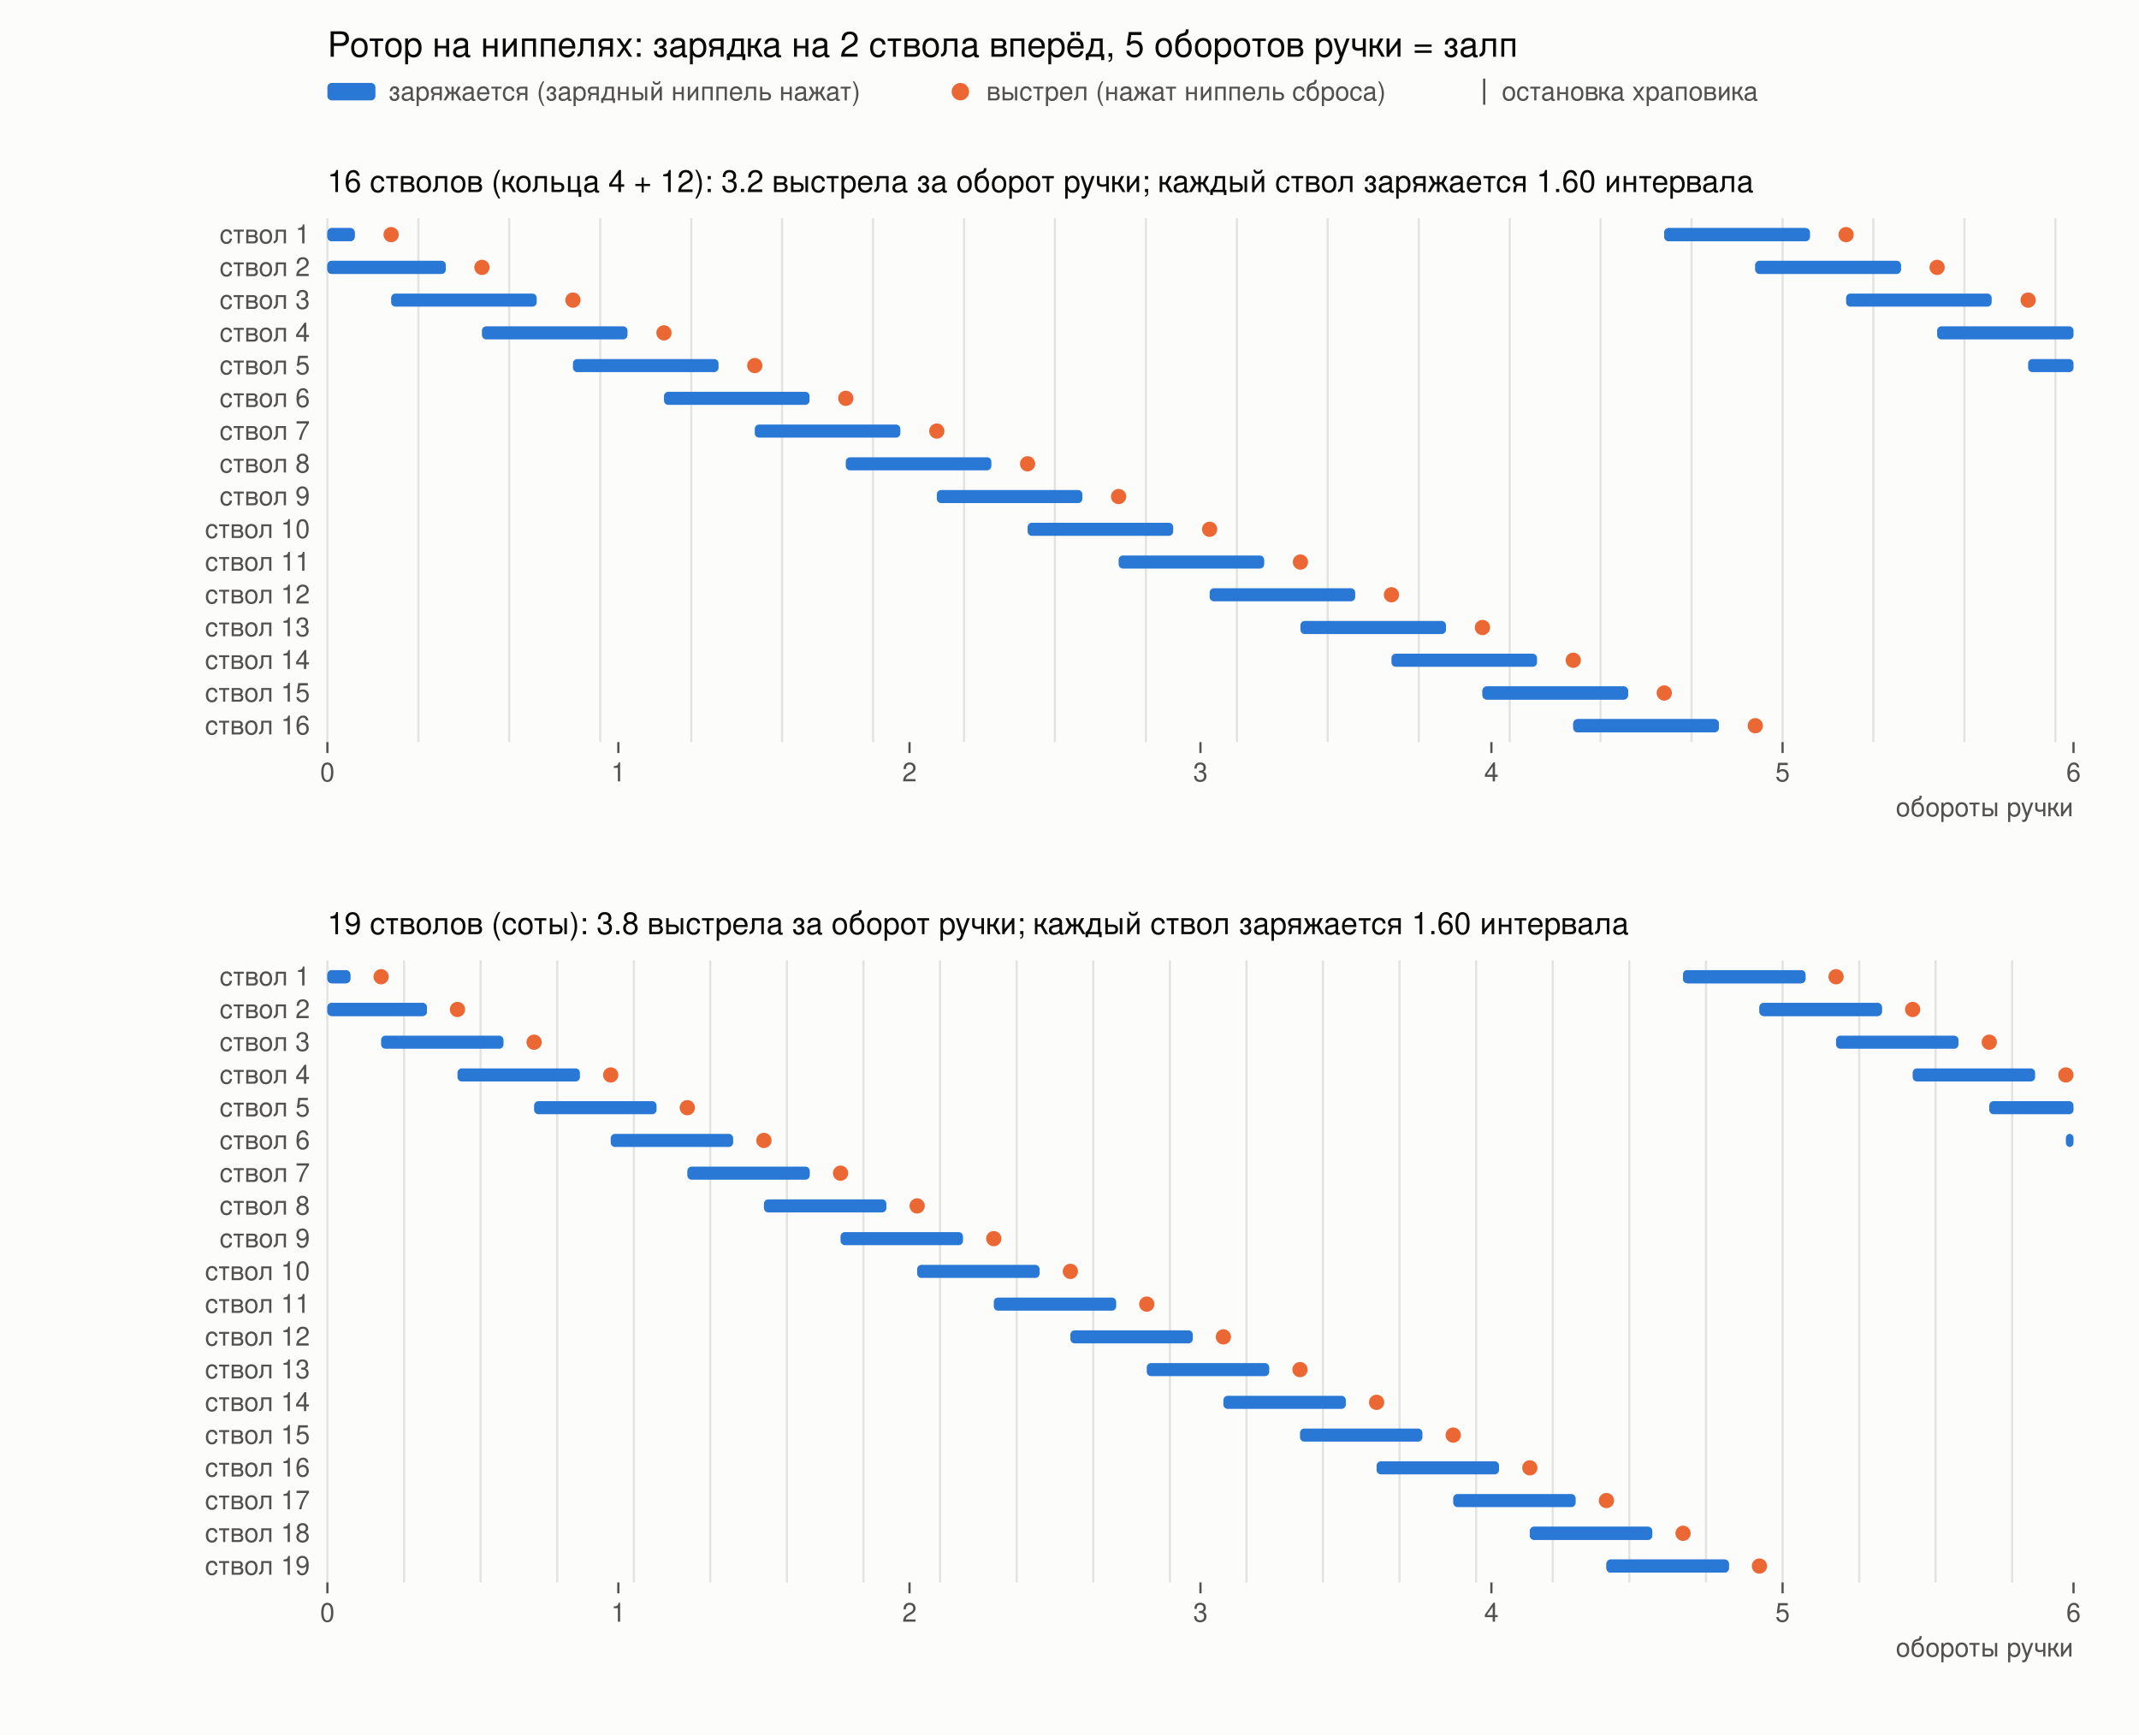
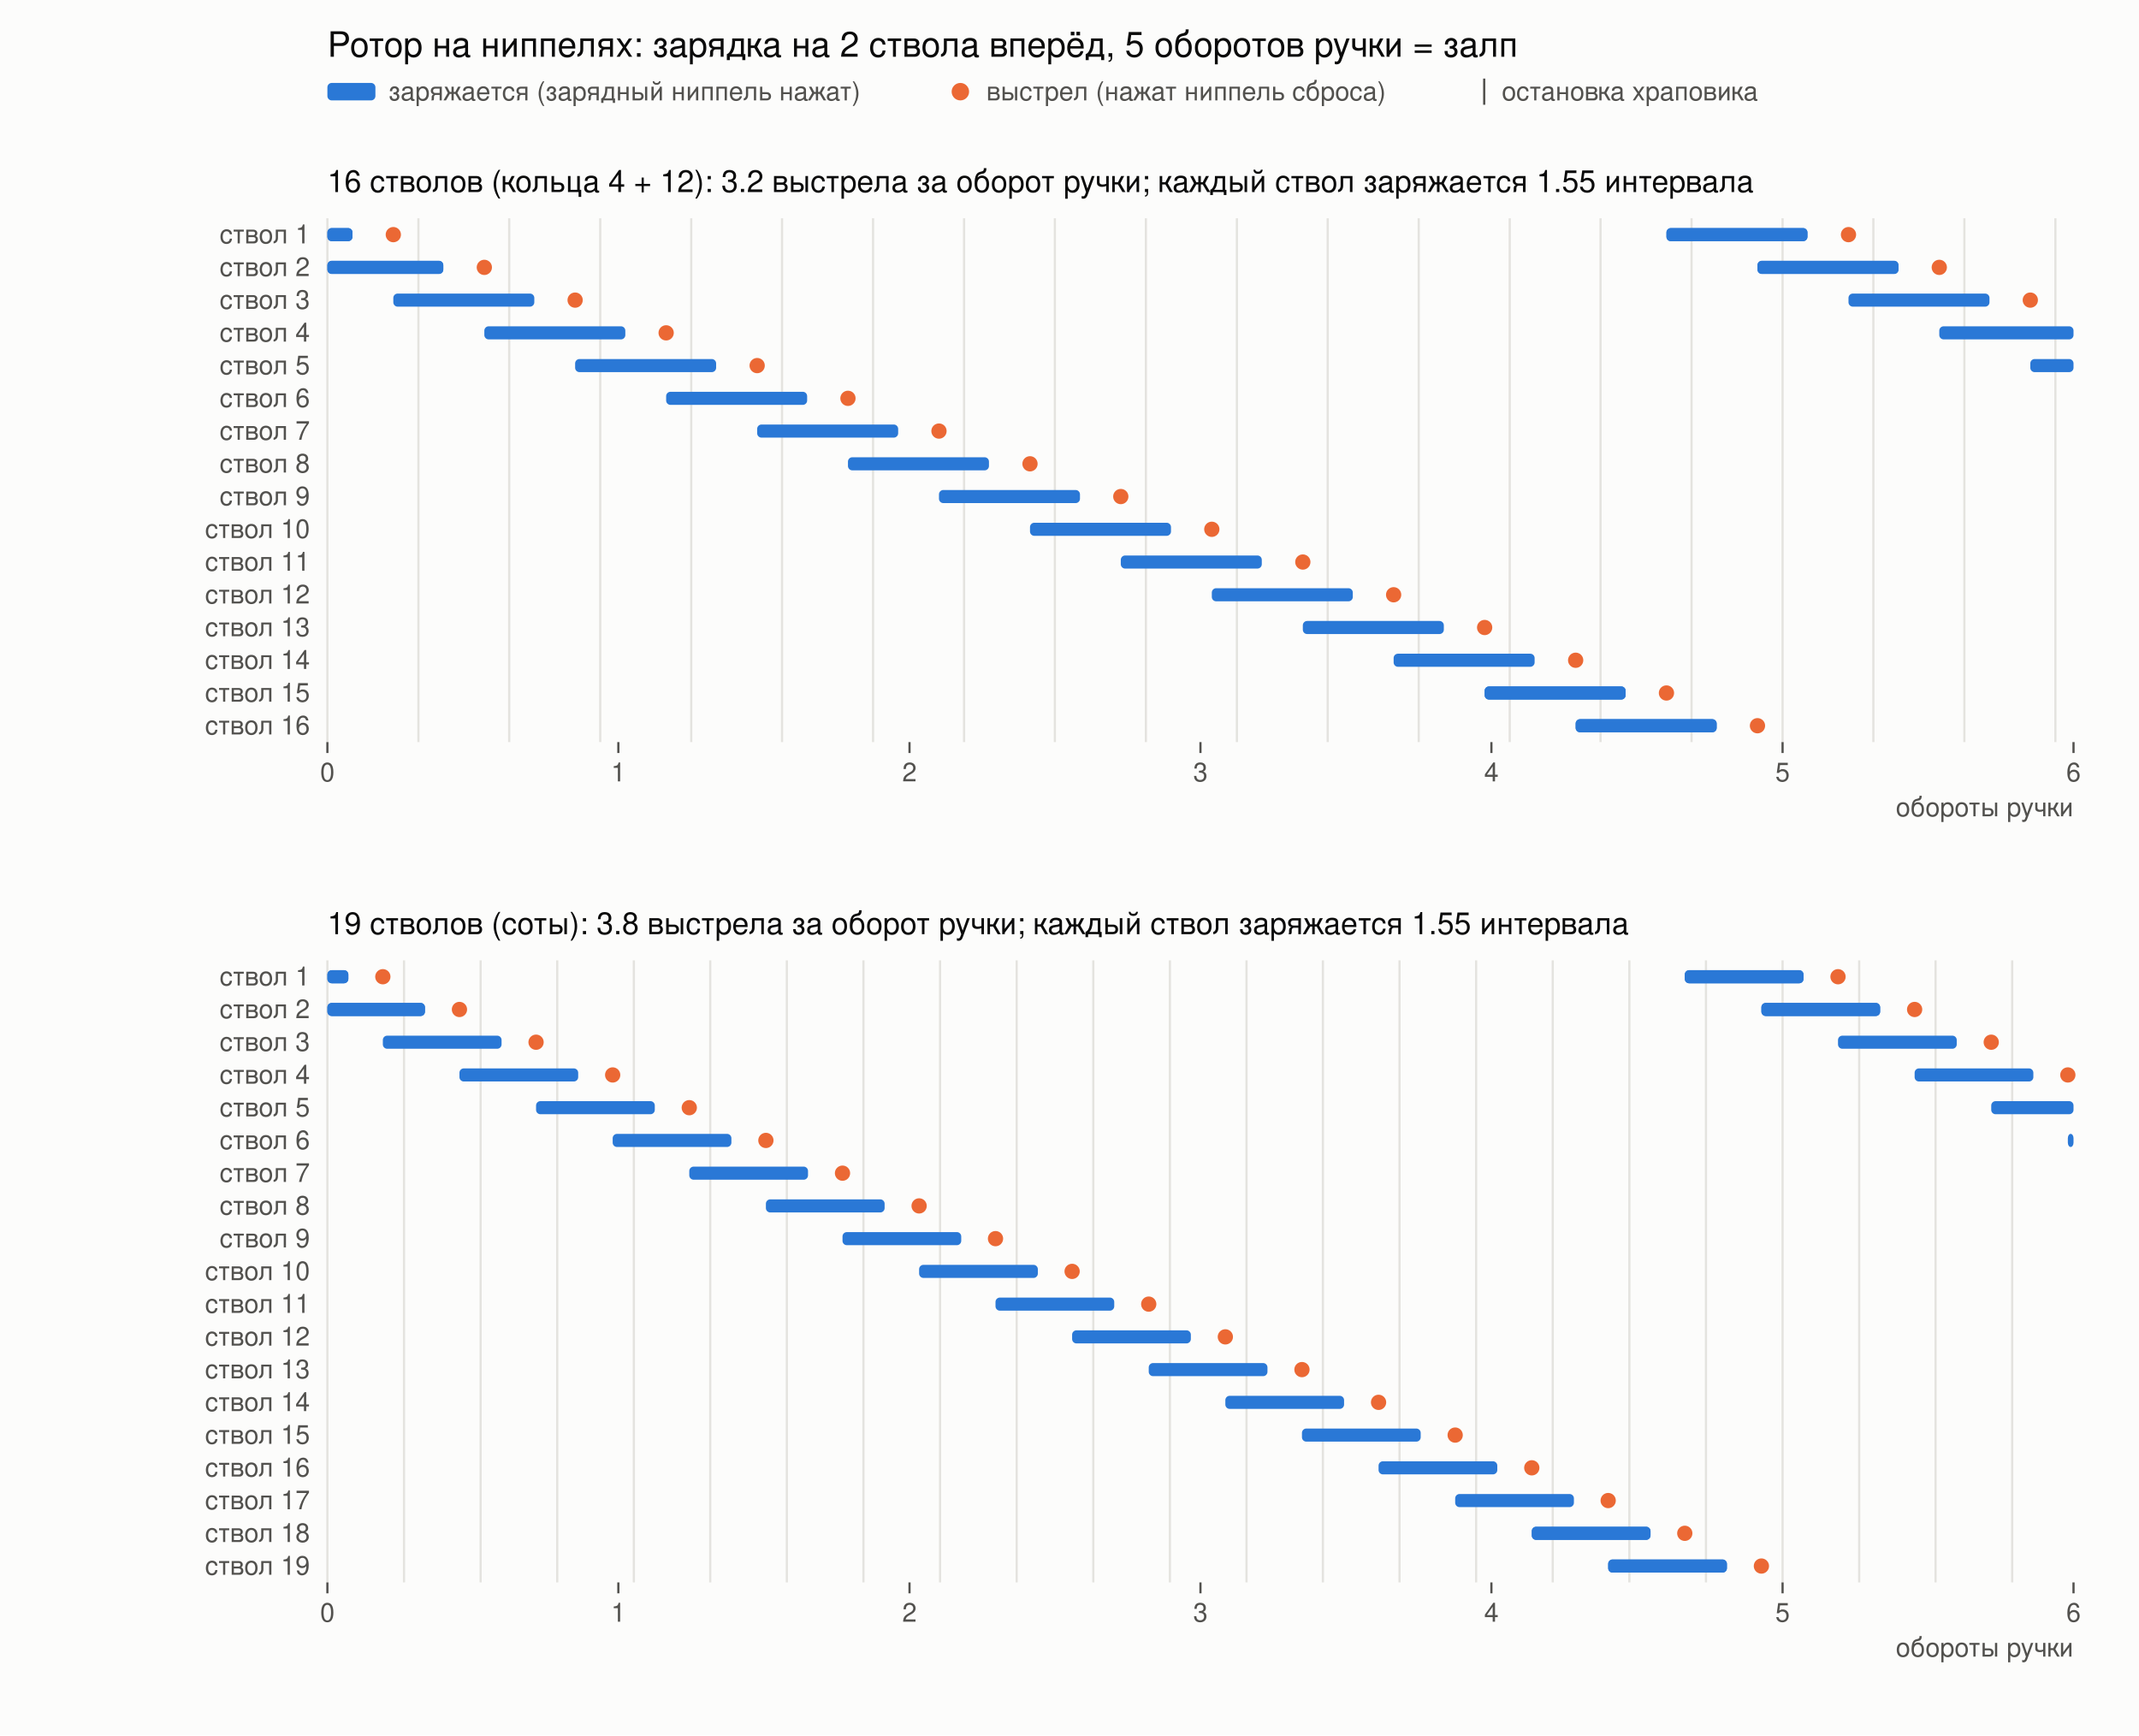
<svg xmlns="http://www.w3.org/2000/svg" width="980" height="795" viewBox="0 0 980 795" font-family="Helvetica, Arial, sans-serif" font-size="12">
  <rect width="100%" height="100%" fill="#fcfcfb" />
  <text x="150" y="26" font-size="16" fill="#0b0b0b">Ротор на ниппелях: зарядка на 2 ствола вперёд, 5 оборотов ручки = залп</text>
  <rect x="150" y="38" width="22" height="8" rx="2" fill="#2a78d6" />
  <text x="178" y="46" fill="#52514e">заряжается (зарядный ниппель нажат)</text>
  <circle cx="440" cy="42" r="5" fill="#eb6834" stroke="#fcfcfb" stroke-width="2" />
  <text x="452" y="46" fill="#52514e">выстрел (нажат ниппель сброса)</text>
  <line x1="680" y1="36" x2="680" y2="48" stroke="#52514e" stroke-width="1" />
  <text x="688" y="46" fill="#52514e">остановка храповика</text>
-   <text x="150" y="88" font-size="14" fill="#0b0b0b">16 стволов (кольца 4 + 12): 3.2 выстрела за оборот ручки; каждый ствол заряжается 1.60 интервала</text>
+   <text x="150" y="88" font-size="14" fill="#0b0b0b">16 стволов (кольца 4 + 12): 3.2 выстрела за оборот ручки; каждый ствол заряжается 1.55 интервала</text>
  <line x1="150.0" y1="100" x2="150.0" y2="340" stroke="#e4e3df" stroke-width="1" />
  <line x1="191.7" y1="100" x2="191.7" y2="340" stroke="#e4e3df" stroke-width="1" />
  <line x1="233.3" y1="100" x2="233.3" y2="340" stroke="#e4e3df" stroke-width="1" />
  <line x1="275.0" y1="100" x2="275.0" y2="340" stroke="#e4e3df" stroke-width="1" />
  <line x1="316.7" y1="100" x2="316.7" y2="340" stroke="#e4e3df" stroke-width="1" />
  <line x1="358.3" y1="100" x2="358.3" y2="340" stroke="#e4e3df" stroke-width="1" />
  <line x1="400.0" y1="100" x2="400.0" y2="340" stroke="#e4e3df" stroke-width="1" />
  <line x1="441.7" y1="100" x2="441.7" y2="340" stroke="#e4e3df" stroke-width="1" />
  <line x1="483.3" y1="100" x2="483.3" y2="340" stroke="#e4e3df" stroke-width="1" />
  <line x1="525.0" y1="100" x2="525.0" y2="340" stroke="#e4e3df" stroke-width="1" />
  <line x1="566.7" y1="100" x2="566.7" y2="340" stroke="#e4e3df" stroke-width="1" />
  <line x1="608.3" y1="100" x2="608.3" y2="340" stroke="#e4e3df" stroke-width="1" />
  <line x1="650.0" y1="100" x2="650.0" y2="340" stroke="#e4e3df" stroke-width="1" />
  <line x1="691.7" y1="100" x2="691.7" y2="340" stroke="#e4e3df" stroke-width="1" />
  <line x1="733.3" y1="100" x2="733.3" y2="340" stroke="#e4e3df" stroke-width="1" />
  <line x1="775.0" y1="100" x2="775.0" y2="340" stroke="#e4e3df" stroke-width="1" />
  <line x1="816.7" y1="100" x2="816.7" y2="340" stroke="#e4e3df" stroke-width="1" />
  <line x1="858.3" y1="100" x2="858.3" y2="340" stroke="#e4e3df" stroke-width="1" />
  <line x1="900.0" y1="100" x2="900.0" y2="340" stroke="#e4e3df" stroke-width="1" />
  <line x1="941.7" y1="100" x2="941.7" y2="340" stroke="#e4e3df" stroke-width="1" />
  <line x1="150.0" y1="340" x2="150.0" y2="345" stroke="#52514e" stroke-width="1" />
  <text x="150.0" y="358" text-anchor="middle" fill="#52514e">0</text>
  <line x1="283.3" y1="340" x2="283.3" y2="345" stroke="#52514e" stroke-width="1" />
  <text x="283.3" y="358" text-anchor="middle" fill="#52514e">1</text>
  <line x1="416.7" y1="340" x2="416.7" y2="345" stroke="#52514e" stroke-width="1" />
  <text x="416.7" y="358" text-anchor="middle" fill="#52514e">2</text>
  <line x1="550.0" y1="340" x2="550.0" y2="345" stroke="#52514e" stroke-width="1" />
  <text x="550.0" y="358" text-anchor="middle" fill="#52514e">3</text>
  <line x1="683.3" y1="340" x2="683.3" y2="345" stroke="#52514e" stroke-width="1" />
  <text x="683.3" y="358" text-anchor="middle" fill="#52514e">4</text>
  <line x1="816.7" y1="340" x2="816.7" y2="345" stroke="#52514e" stroke-width="1" />
  <text x="816.7" y="358" text-anchor="middle" fill="#52514e">5</text>
  <line x1="950.0" y1="340" x2="950.0" y2="345" stroke="#52514e" stroke-width="1" />
  <text x="950.0" y="358" text-anchor="middle" fill="#52514e">6</text>
  <text x="950" y="374" text-anchor="end" fill="#52514e">обороты ручки</text>
  <text x="142" y="111.5" text-anchor="end" fill="#52514e">ствол 1</text>
  <text x="142" y="126.5" text-anchor="end" fill="#52514e">ствол 2</text>
  <text x="142" y="141.5" text-anchor="end" fill="#52514e">ствол 3</text>
  <text x="142" y="156.5" text-anchor="end" fill="#52514e">ствол 4</text>
  <text x="142" y="171.5" text-anchor="end" fill="#52514e">ствол 5</text>
  <text x="142" y="186.5" text-anchor="end" fill="#52514e">ствол 6</text>
  <text x="142" y="201.5" text-anchor="end" fill="#52514e">ствол 7</text>
  <text x="142" y="216.5" text-anchor="end" fill="#52514e">ствол 8</text>
  <text x="142" y="231.5" text-anchor="end" fill="#52514e">ствол 9</text>
  <text x="142" y="246.5" text-anchor="end" fill="#52514e">ствол 10</text>
  <text x="142" y="261.5" text-anchor="end" fill="#52514e">ствол 11</text>
  <text x="142" y="276.5" text-anchor="end" fill="#52514e">ствол 12</text>
  <text x="142" y="291.5" text-anchor="end" fill="#52514e">ствол 13</text>
  <text x="142" y="306.5" text-anchor="end" fill="#52514e">ствол 14</text>
  <text x="142" y="321.5" text-anchor="end" fill="#52514e">ствол 15</text>
  <text x="142" y="336.5" text-anchor="end" fill="#52514e">ствол 16</text>
-   <rect x="679.2" y="314.5" width="66.7" height="6" rx="2" fill="#2a78d6" />
-   <circle cx="762.5" cy="317.5" r="4.5" fill="#eb6834" stroke="#fcfcfb" stroke-width="2" />
-   <rect x="720.8" y="329.5" width="66.7" height="6" rx="2" fill="#2a78d6" />
-   <circle cx="804.2" cy="332.5" r="4.5" fill="#eb6834" stroke="#fcfcfb" stroke-width="2" />
-   <rect x="150.0" y="104.5" width="12.5" height="6" rx="2" fill="#2a78d6" />
-   <circle cx="179.2" cy="107.5" r="4.5" fill="#eb6834" stroke="#fcfcfb" stroke-width="2" />
-   <rect x="762.5" y="104.5" width="66.7" height="6" rx="2" fill="#2a78d6" />
-   <circle cx="845.8" cy="107.5" r="4.5" fill="#eb6834" stroke="#fcfcfb" stroke-width="2" />
-   <rect x="150.0" y="119.5" width="54.2" height="6" rx="2" fill="#2a78d6" />
-   <circle cx="220.8" cy="122.5" r="4.5" fill="#eb6834" stroke="#fcfcfb" stroke-width="2" />
-   <rect x="804.2" y="119.5" width="66.7" height="6" rx="2" fill="#2a78d6" />
-   <circle cx="887.5" cy="122.5" r="4.5" fill="#eb6834" stroke="#fcfcfb" stroke-width="2" />
-   <rect x="179.2" y="134.5" width="66.7" height="6" rx="2" fill="#2a78d6" />
-   <circle cx="262.5" cy="137.5" r="4.5" fill="#eb6834" stroke="#fcfcfb" stroke-width="2" />
-   <rect x="845.8" y="134.5" width="66.7" height="6" rx="2" fill="#2a78d6" />
-   <circle cx="929.2" cy="137.5" r="4.5" fill="#eb6834" stroke="#fcfcfb" stroke-width="2" />
-   <rect x="220.8" y="149.5" width="66.7" height="6" rx="2" fill="#2a78d6" />
-   <circle cx="304.2" cy="152.5" r="4.5" fill="#eb6834" stroke="#fcfcfb" stroke-width="2" />
-   <rect x="887.5" y="149.5" width="62.5" height="6" rx="2" fill="#2a78d6" />
-   <rect x="262.5" y="164.5" width="66.7" height="6" rx="2" fill="#2a78d6" />
-   <circle cx="345.8" cy="167.5" r="4.5" fill="#eb6834" stroke="#fcfcfb" stroke-width="2" />
-   <rect x="929.2" y="164.5" width="20.8" height="6" rx="2" fill="#2a78d6" />
-   <rect x="304.2" y="179.5" width="66.7" height="6" rx="2" fill="#2a78d6" />
-   <circle cx="387.5" cy="182.5" r="4.5" fill="#eb6834" stroke="#fcfcfb" stroke-width="2" />
-   <rect x="345.8" y="194.5" width="66.7" height="6" rx="2" fill="#2a78d6" />
-   <circle cx="429.2" cy="197.5" r="4.5" fill="#eb6834" stroke="#fcfcfb" stroke-width="2" />
-   <rect x="387.5" y="209.5" width="66.7" height="6" rx="2" fill="#2a78d6" />
-   <circle cx="470.8" cy="212.5" r="4.5" fill="#eb6834" stroke="#fcfcfb" stroke-width="2" />
-   <rect x="429.2" y="224.5" width="66.7" height="6" rx="2" fill="#2a78d6" />
-   <circle cx="512.5" cy="227.5" r="4.5" fill="#eb6834" stroke="#fcfcfb" stroke-width="2" />
-   <rect x="470.8" y="239.5" width="66.7" height="6" rx="2" fill="#2a78d6" />
-   <circle cx="554.2" cy="242.5" r="4.5" fill="#eb6834" stroke="#fcfcfb" stroke-width="2" />
-   <rect x="512.5" y="254.5" width="66.7" height="6" rx="2" fill="#2a78d6" />
-   <circle cx="595.8" cy="257.5" r="4.5" fill="#eb6834" stroke="#fcfcfb" stroke-width="2" />
-   <rect x="554.2" y="269.5" width="66.7" height="6" rx="2" fill="#2a78d6" />
-   <circle cx="637.5" cy="272.5" r="4.5" fill="#eb6834" stroke="#fcfcfb" stroke-width="2" />
-   <rect x="595.8" y="284.5" width="66.7" height="6" rx="2" fill="#2a78d6" />
-   <circle cx="679.2" cy="287.5" r="4.5" fill="#eb6834" stroke="#fcfcfb" stroke-width="2" />
-   <rect x="637.5" y="299.5" width="66.7" height="6" rx="2" fill="#2a78d6" />
-   <circle cx="720.8" cy="302.5" r="4.5" fill="#eb6834" stroke="#fcfcfb" stroke-width="2" />
-   <rect x="679.2" y="314.5" width="66.7" height="6" rx="2" fill="#2a78d6" />
-   <circle cx="762.5" cy="317.5" r="4.5" fill="#eb6834" stroke="#fcfcfb" stroke-width="2" />
-   <rect x="720.8" y="329.5" width="66.7" height="6" rx="2" fill="#2a78d6" />
-   <circle cx="804.2" cy="332.5" r="4.5" fill="#eb6834" stroke="#fcfcfb" stroke-width="2" />
-   <rect x="150.0" y="104.5" width="12.5" height="6" rx="2" fill="#2a78d6" />
-   <circle cx="179.2" cy="107.5" r="4.5" fill="#eb6834" stroke="#fcfcfb" stroke-width="2" />
-   <rect x="762.5" y="104.5" width="66.7" height="6" rx="2" fill="#2a78d6" />
-   <circle cx="845.8" cy="107.5" r="4.5" fill="#eb6834" stroke="#fcfcfb" stroke-width="2" />
-   <rect x="150.0" y="119.5" width="54.2" height="6" rx="2" fill="#2a78d6" />
-   <circle cx="220.8" cy="122.5" r="4.5" fill="#eb6834" stroke="#fcfcfb" stroke-width="2" />
-   <rect x="804.2" y="119.5" width="66.7" height="6" rx="2" fill="#2a78d6" />
-   <circle cx="887.5" cy="122.5" r="4.5" fill="#eb6834" stroke="#fcfcfb" stroke-width="2" />
-   <text x="150" y="428" font-size="14" fill="#0b0b0b">19 стволов (соты): 3.8 выстрела за оборот ручки; каждый ствол заряжается 1.60 интервала</text>
+   <rect x="680.2" y="314.5" width="64.6" height="6" rx="2" fill="#2a78d6" />
+   <circle cx="763.5" cy="317.5" r="4.5" fill="#eb6834" stroke="#fcfcfb" stroke-width="2" />
+   <rect x="721.9" y="329.5" width="64.6" height="6" rx="2" fill="#2a78d6" />
+   <circle cx="805.2" cy="332.5" r="4.5" fill="#eb6834" stroke="#fcfcfb" stroke-width="2" />
+   <rect x="150.0" y="104.5" width="11.5" height="6" rx="2" fill="#2a78d6" />
+   <circle cx="180.2" cy="107.5" r="4.5" fill="#eb6834" stroke="#fcfcfb" stroke-width="2" />
+   <rect x="763.5" y="104.5" width="64.6" height="6" rx="2" fill="#2a78d6" />
+   <circle cx="846.9" cy="107.5" r="4.5" fill="#eb6834" stroke="#fcfcfb" stroke-width="2" />
+   <rect x="150.0" y="119.5" width="53.1" height="6" rx="2" fill="#2a78d6" />
+   <circle cx="221.9" cy="122.5" r="4.5" fill="#eb6834" stroke="#fcfcfb" stroke-width="2" />
+   <rect x="805.2" y="119.5" width="64.6" height="6" rx="2" fill="#2a78d6" />
+   <circle cx="888.5" cy="122.5" r="4.5" fill="#eb6834" stroke="#fcfcfb" stroke-width="2" />
+   <rect x="180.2" y="134.5" width="64.6" height="6" rx="2" fill="#2a78d6" />
+   <circle cx="263.5" cy="137.5" r="4.5" fill="#eb6834" stroke="#fcfcfb" stroke-width="2" />
+   <rect x="846.9" y="134.5" width="64.6" height="6" rx="2" fill="#2a78d6" />
+   <circle cx="930.2" cy="137.5" r="4.5" fill="#eb6834" stroke="#fcfcfb" stroke-width="2" />
+   <rect x="221.9" y="149.5" width="64.6" height="6" rx="2" fill="#2a78d6" />
+   <circle cx="305.2" cy="152.5" r="4.5" fill="#eb6834" stroke="#fcfcfb" stroke-width="2" />
+   <rect x="888.5" y="149.5" width="61.5" height="6" rx="2" fill="#2a78d6" />
+   <rect x="263.5" y="164.5" width="64.6" height="6" rx="2" fill="#2a78d6" />
+   <circle cx="346.9" cy="167.5" r="4.5" fill="#eb6834" stroke="#fcfcfb" stroke-width="2" />
+   <rect x="930.2" y="164.5" width="19.8" height="6" rx="2" fill="#2a78d6" />
+   <rect x="305.2" y="179.5" width="64.6" height="6" rx="2" fill="#2a78d6" />
+   <circle cx="388.5" cy="182.5" r="4.5" fill="#eb6834" stroke="#fcfcfb" stroke-width="2" />
+   <rect x="346.9" y="194.5" width="64.6" height="6" rx="2" fill="#2a78d6" />
+   <circle cx="430.2" cy="197.5" r="4.5" fill="#eb6834" stroke="#fcfcfb" stroke-width="2" />
+   <rect x="388.5" y="209.5" width="64.6" height="6" rx="2" fill="#2a78d6" />
+   <circle cx="471.9" cy="212.5" r="4.5" fill="#eb6834" stroke="#fcfcfb" stroke-width="2" />
+   <rect x="430.2" y="224.5" width="64.6" height="6" rx="2" fill="#2a78d6" />
+   <circle cx="513.5" cy="227.5" r="4.5" fill="#eb6834" stroke="#fcfcfb" stroke-width="2" />
+   <rect x="471.9" y="239.5" width="64.6" height="6" rx="2" fill="#2a78d6" />
+   <circle cx="555.2" cy="242.5" r="4.5" fill="#eb6834" stroke="#fcfcfb" stroke-width="2" />
+   <rect x="513.5" y="254.5" width="64.6" height="6" rx="2" fill="#2a78d6" />
+   <circle cx="596.9" cy="257.5" r="4.5" fill="#eb6834" stroke="#fcfcfb" stroke-width="2" />
+   <rect x="555.2" y="269.5" width="64.6" height="6" rx="2" fill="#2a78d6" />
+   <circle cx="638.5" cy="272.5" r="4.5" fill="#eb6834" stroke="#fcfcfb" stroke-width="2" />
+   <rect x="596.9" y="284.5" width="64.6" height="6" rx="2" fill="#2a78d6" />
+   <circle cx="680.2" cy="287.5" r="4.5" fill="#eb6834" stroke="#fcfcfb" stroke-width="2" />
+   <rect x="638.5" y="299.5" width="64.6" height="6" rx="2" fill="#2a78d6" />
+   <circle cx="721.9" cy="302.5" r="4.5" fill="#eb6834" stroke="#fcfcfb" stroke-width="2" />
+   <rect x="680.2" y="314.5" width="64.6" height="6" rx="2" fill="#2a78d6" />
+   <circle cx="763.5" cy="317.5" r="4.5" fill="#eb6834" stroke="#fcfcfb" stroke-width="2" />
+   <rect x="721.9" y="329.5" width="64.6" height="6" rx="2" fill="#2a78d6" />
+   <circle cx="805.2" cy="332.5" r="4.5" fill="#eb6834" stroke="#fcfcfb" stroke-width="2" />
+   <rect x="150.0" y="104.5" width="11.5" height="6" rx="2" fill="#2a78d6" />
+   <circle cx="180.2" cy="107.5" r="4.5" fill="#eb6834" stroke="#fcfcfb" stroke-width="2" />
+   <rect x="763.5" y="104.5" width="64.6" height="6" rx="2" fill="#2a78d6" />
+   <circle cx="846.9" cy="107.5" r="4.5" fill="#eb6834" stroke="#fcfcfb" stroke-width="2" />
+   <rect x="150.0" y="119.5" width="53.1" height="6" rx="2" fill="#2a78d6" />
+   <circle cx="221.9" cy="122.5" r="4.5" fill="#eb6834" stroke="#fcfcfb" stroke-width="2" />
+   <rect x="805.2" y="119.5" width="64.6" height="6" rx="2" fill="#2a78d6" />
+   <circle cx="888.5" cy="122.5" r="4.5" fill="#eb6834" stroke="#fcfcfb" stroke-width="2" />
+   <text x="150" y="428" font-size="14" fill="#0b0b0b">19 стволов (соты): 3.8 выстрела за оборот ручки; каждый ствол заряжается 1.55 интервала</text>
  <line x1="150.0" y1="440" x2="150.0" y2="725" stroke="#e4e3df" stroke-width="1" />
  <line x1="185.1" y1="440" x2="185.1" y2="725" stroke="#e4e3df" stroke-width="1" />
  <line x1="220.2" y1="440" x2="220.2" y2="725" stroke="#e4e3df" stroke-width="1" />
  <line x1="255.3" y1="440" x2="255.3" y2="725" stroke="#e4e3df" stroke-width="1" />
  <line x1="290.4" y1="440" x2="290.4" y2="725" stroke="#e4e3df" stroke-width="1" />
  <line x1="325.4" y1="440" x2="325.4" y2="725" stroke="#e4e3df" stroke-width="1" />
  <line x1="360.5" y1="440" x2="360.5" y2="725" stroke="#e4e3df" stroke-width="1" />
  <line x1="395.6" y1="440" x2="395.6" y2="725" stroke="#e4e3df" stroke-width="1" />
  <line x1="430.7" y1="440" x2="430.7" y2="725" stroke="#e4e3df" stroke-width="1" />
  <line x1="465.8" y1="440" x2="465.8" y2="725" stroke="#e4e3df" stroke-width="1" />
  <line x1="500.9" y1="440" x2="500.9" y2="725" stroke="#e4e3df" stroke-width="1" />
  <line x1="536.0" y1="440" x2="536.0" y2="725" stroke="#e4e3df" stroke-width="1" />
  <line x1="571.1" y1="440" x2="571.1" y2="725" stroke="#e4e3df" stroke-width="1" />
  <line x1="606.1" y1="440" x2="606.1" y2="725" stroke="#e4e3df" stroke-width="1" />
  <line x1="641.2" y1="440" x2="641.2" y2="725" stroke="#e4e3df" stroke-width="1" />
  <line x1="676.3" y1="440" x2="676.3" y2="725" stroke="#e4e3df" stroke-width="1" />
  <line x1="711.4" y1="440" x2="711.4" y2="725" stroke="#e4e3df" stroke-width="1" />
  <line x1="746.5" y1="440" x2="746.5" y2="725" stroke="#e4e3df" stroke-width="1" />
  <line x1="781.6" y1="440" x2="781.6" y2="725" stroke="#e4e3df" stroke-width="1" />
  <line x1="816.7" y1="440" x2="816.7" y2="725" stroke="#e4e3df" stroke-width="1" />
  <line x1="851.8" y1="440" x2="851.8" y2="725" stroke="#e4e3df" stroke-width="1" />
  <line x1="886.8" y1="440" x2="886.8" y2="725" stroke="#e4e3df" stroke-width="1" />
  <line x1="921.9" y1="440" x2="921.9" y2="725" stroke="#e4e3df" stroke-width="1" />
  <line x1="150.0" y1="725" x2="150.0" y2="730" stroke="#52514e" stroke-width="1" />
  <text x="150.0" y="743" text-anchor="middle" fill="#52514e">0</text>
  <line x1="283.3" y1="725" x2="283.3" y2="730" stroke="#52514e" stroke-width="1" />
  <text x="283.3" y="743" text-anchor="middle" fill="#52514e">1</text>
  <line x1="416.7" y1="725" x2="416.7" y2="730" stroke="#52514e" stroke-width="1" />
  <text x="416.7" y="743" text-anchor="middle" fill="#52514e">2</text>
  <line x1="550.0" y1="725" x2="550.0" y2="730" stroke="#52514e" stroke-width="1" />
  <text x="550.0" y="743" text-anchor="middle" fill="#52514e">3</text>
  <line x1="683.3" y1="725" x2="683.3" y2="730" stroke="#52514e" stroke-width="1" />
  <text x="683.3" y="743" text-anchor="middle" fill="#52514e">4</text>
  <line x1="816.7" y1="725" x2="816.7" y2="730" stroke="#52514e" stroke-width="1" />
  <text x="816.7" y="743" text-anchor="middle" fill="#52514e">5</text>
  <line x1="950.0" y1="725" x2="950.0" y2="730" stroke="#52514e" stroke-width="1" />
  <text x="950.0" y="743" text-anchor="middle" fill="#52514e">6</text>
  <text x="950" y="759" text-anchor="end" fill="#52514e">обороты ручки</text>
  <text x="142" y="451.5" text-anchor="end" fill="#52514e">ствол 1</text>
  <text x="142" y="466.5" text-anchor="end" fill="#52514e">ствол 2</text>
  <text x="142" y="481.5" text-anchor="end" fill="#52514e">ствол 3</text>
  <text x="142" y="496.5" text-anchor="end" fill="#52514e">ствол 4</text>
  <text x="142" y="511.5" text-anchor="end" fill="#52514e">ствол 5</text>
  <text x="142" y="526.5" text-anchor="end" fill="#52514e">ствол 6</text>
  <text x="142" y="541.5" text-anchor="end" fill="#52514e">ствол 7</text>
  <text x="142" y="556.5" text-anchor="end" fill="#52514e">ствол 8</text>
  <text x="142" y="571.5" text-anchor="end" fill="#52514e">ствол 9</text>
  <text x="142" y="586.5" text-anchor="end" fill="#52514e">ствол 10</text>
  <text x="142" y="601.5" text-anchor="end" fill="#52514e">ствол 11</text>
  <text x="142" y="616.5" text-anchor="end" fill="#52514e">ствол 12</text>
  <text x="142" y="631.5" text-anchor="end" fill="#52514e">ствол 13</text>
  <text x="142" y="646.5" text-anchor="end" fill="#52514e">ствол 14</text>
  <text x="142" y="661.5" text-anchor="end" fill="#52514e">ствол 15</text>
  <text x="142" y="676.5" text-anchor="end" fill="#52514e">ствол 16</text>
  <text x="142" y="691.5" text-anchor="end" fill="#52514e">ствол 17</text>
  <text x="142" y="706.5" text-anchor="end" fill="#52514e">ствол 18</text>
  <text x="142" y="721.5" text-anchor="end" fill="#52514e">ствол 19</text>
-   <rect x="700.9" y="699.5" width="56.1" height="6" rx="2" fill="#2a78d6" />
-   <circle cx="771.1" cy="702.5" r="4.5" fill="#eb6834" stroke="#fcfcfb" stroke-width="2" />
-   <rect x="736.0" y="714.5" width="56.1" height="6" rx="2" fill="#2a78d6" />
-   <circle cx="806.1" cy="717.5" r="4.5" fill="#eb6834" stroke="#fcfcfb" stroke-width="2" />
-   <rect x="150.0" y="444.5" width="10.5" height="6" rx="2" fill="#2a78d6" />
-   <circle cx="174.6" cy="447.5" r="4.5" fill="#eb6834" stroke="#fcfcfb" stroke-width="2" />
-   <rect x="771.1" y="444.5" width="56.1" height="6" rx="2" fill="#2a78d6" />
-   <circle cx="841.2" cy="447.5" r="4.5" fill="#eb6834" stroke="#fcfcfb" stroke-width="2" />
-   <rect x="150.0" y="459.5" width="45.6" height="6" rx="2" fill="#2a78d6" />
-   <circle cx="209.6" cy="462.5" r="4.5" fill="#eb6834" stroke="#fcfcfb" stroke-width="2" />
-   <rect x="806.1" y="459.5" width="56.1" height="6" rx="2" fill="#2a78d6" />
-   <circle cx="876.3" cy="462.5" r="4.5" fill="#eb6834" stroke="#fcfcfb" stroke-width="2" />
-   <rect x="174.6" y="474.5" width="56.1" height="6" rx="2" fill="#2a78d6" />
-   <circle cx="244.7" cy="477.5" r="4.5" fill="#eb6834" stroke="#fcfcfb" stroke-width="2" />
-   <rect x="841.2" y="474.5" width="56.1" height="6" rx="2" fill="#2a78d6" />
-   <circle cx="911.4" cy="477.5" r="4.5" fill="#eb6834" stroke="#fcfcfb" stroke-width="2" />
-   <rect x="209.6" y="489.5" width="56.1" height="6" rx="2" fill="#2a78d6" />
-   <circle cx="279.8" cy="492.5" r="4.5" fill="#eb6834" stroke="#fcfcfb" stroke-width="2" />
-   <rect x="876.3" y="489.5" width="56.1" height="6" rx="2" fill="#2a78d6" />
-   <circle cx="946.5" cy="492.5" r="4.5" fill="#eb6834" stroke="#fcfcfb" stroke-width="2" />
-   <rect x="244.7" y="504.5" width="56.1" height="6" rx="2" fill="#2a78d6" />
-   <circle cx="314.9" cy="507.5" r="4.5" fill="#eb6834" stroke="#fcfcfb" stroke-width="2" />
-   <rect x="911.4" y="504.5" width="38.6" height="6" rx="2" fill="#2a78d6" />
-   <rect x="279.8" y="519.5" width="56.1" height="6" rx="2" fill="#2a78d6" />
-   <circle cx="350.0" cy="522.5" r="4.5" fill="#eb6834" stroke="#fcfcfb" stroke-width="2" />
-   <rect x="946.5" y="519.5" width="3.5" height="6" rx="2" fill="#2a78d6" />
-   <rect x="314.9" y="534.5" width="56.1" height="6" rx="2" fill="#2a78d6" />
-   <circle cx="385.1" cy="537.5" r="4.5" fill="#eb6834" stroke="#fcfcfb" stroke-width="2" />
-   <rect x="350.0" y="549.5" width="56.1" height="6" rx="2" fill="#2a78d6" />
-   <circle cx="420.2" cy="552.5" r="4.5" fill="#eb6834" stroke="#fcfcfb" stroke-width="2" />
-   <rect x="385.1" y="564.5" width="56.1" height="6" rx="2" fill="#2a78d6" />
-   <circle cx="455.3" cy="567.5" r="4.5" fill="#eb6834" stroke="#fcfcfb" stroke-width="2" />
-   <rect x="420.2" y="579.5" width="56.1" height="6" rx="2" fill="#2a78d6" />
-   <circle cx="490.4" cy="582.5" r="4.5" fill="#eb6834" stroke="#fcfcfb" stroke-width="2" />
-   <rect x="455.3" y="594.5" width="56.1" height="6" rx="2" fill="#2a78d6" />
-   <circle cx="525.4" cy="597.5" r="4.5" fill="#eb6834" stroke="#fcfcfb" stroke-width="2" />
-   <rect x="490.4" y="609.5" width="56.1" height="6" rx="2" fill="#2a78d6" />
-   <circle cx="560.5" cy="612.5" r="4.5" fill="#eb6834" stroke="#fcfcfb" stroke-width="2" />
-   <rect x="525.4" y="624.5" width="56.1" height="6" rx="2" fill="#2a78d6" />
-   <circle cx="595.6" cy="627.5" r="4.5" fill="#eb6834" stroke="#fcfcfb" stroke-width="2" />
-   <rect x="560.5" y="639.5" width="56.1" height="6" rx="2" fill="#2a78d6" />
-   <circle cx="630.7" cy="642.5" r="4.5" fill="#eb6834" stroke="#fcfcfb" stroke-width="2" />
-   <rect x="595.6" y="654.5" width="56.1" height="6" rx="2" fill="#2a78d6" />
-   <circle cx="665.8" cy="657.5" r="4.5" fill="#eb6834" stroke="#fcfcfb" stroke-width="2" />
-   <rect x="630.7" y="669.5" width="56.1" height="6" rx="2" fill="#2a78d6" />
-   <circle cx="700.9" cy="672.5" r="4.5" fill="#eb6834" stroke="#fcfcfb" stroke-width="2" />
-   <rect x="665.8" y="684.5" width="56.1" height="6" rx="2" fill="#2a78d6" />
-   <circle cx="736.0" cy="687.5" r="4.5" fill="#eb6834" stroke="#fcfcfb" stroke-width="2" />
-   <rect x="700.9" y="699.5" width="56.1" height="6" rx="2" fill="#2a78d6" />
-   <circle cx="771.1" cy="702.5" r="4.5" fill="#eb6834" stroke="#fcfcfb" stroke-width="2" />
-   <rect x="736.0" y="714.5" width="56.1" height="6" rx="2" fill="#2a78d6" />
-   <circle cx="806.1" cy="717.5" r="4.5" fill="#eb6834" stroke="#fcfcfb" stroke-width="2" />
-   <rect x="150.0" y="444.5" width="10.5" height="6" rx="2" fill="#2a78d6" />
-   <circle cx="174.6" cy="447.5" r="4.5" fill="#eb6834" stroke="#fcfcfb" stroke-width="2" />
-   <rect x="771.1" y="444.5" width="56.1" height="6" rx="2" fill="#2a78d6" />
-   <circle cx="841.2" cy="447.5" r="4.5" fill="#eb6834" stroke="#fcfcfb" stroke-width="2" />
-   <rect x="150.0" y="459.5" width="45.6" height="6" rx="2" fill="#2a78d6" />
-   <circle cx="209.6" cy="462.5" r="4.5" fill="#eb6834" stroke="#fcfcfb" stroke-width="2" />
-   <rect x="806.1" y="459.5" width="56.1" height="6" rx="2" fill="#2a78d6" />
-   <circle cx="876.3" cy="462.5" r="4.5" fill="#eb6834" stroke="#fcfcfb" stroke-width="2" />
+   <rect x="701.8" y="699.5" width="54.4" height="6" rx="2" fill="#2a78d6" />
+   <circle cx="771.9" cy="702.5" r="4.5" fill="#eb6834" stroke="#fcfcfb" stroke-width="2" />
+   <rect x="736.8" y="714.5" width="54.4" height="6" rx="2" fill="#2a78d6" />
+   <circle cx="807.0" cy="717.5" r="4.5" fill="#eb6834" stroke="#fcfcfb" stroke-width="2" />
+   <rect x="150.0" y="444.5" width="9.6" height="6" rx="2" fill="#2a78d6" />
+   <circle cx="175.4" cy="447.5" r="4.5" fill="#eb6834" stroke="#fcfcfb" stroke-width="2" />
+   <rect x="771.9" y="444.5" width="54.4" height="6" rx="2" fill="#2a78d6" />
+   <circle cx="842.1" cy="447.5" r="4.5" fill="#eb6834" stroke="#fcfcfb" stroke-width="2" />
+   <rect x="150.0" y="459.5" width="44.7" height="6" rx="2" fill="#2a78d6" />
+   <circle cx="210.5" cy="462.5" r="4.5" fill="#eb6834" stroke="#fcfcfb" stroke-width="2" />
+   <rect x="807.0" y="459.5" width="54.4" height="6" rx="2" fill="#2a78d6" />
+   <circle cx="877.2" cy="462.5" r="4.5" fill="#eb6834" stroke="#fcfcfb" stroke-width="2" />
+   <rect x="175.4" y="474.5" width="54.4" height="6" rx="2" fill="#2a78d6" />
+   <circle cx="245.6" cy="477.5" r="4.5" fill="#eb6834" stroke="#fcfcfb" stroke-width="2" />
+   <rect x="842.1" y="474.5" width="54.4" height="6" rx="2" fill="#2a78d6" />
+   <circle cx="912.3" cy="477.5" r="4.5" fill="#eb6834" stroke="#fcfcfb" stroke-width="2" />
+   <rect x="210.5" y="489.5" width="54.4" height="6" rx="2" fill="#2a78d6" />
+   <circle cx="280.7" cy="492.5" r="4.5" fill="#eb6834" stroke="#fcfcfb" stroke-width="2" />
+   <rect x="877.2" y="489.5" width="54.4" height="6" rx="2" fill="#2a78d6" />
+   <circle cx="947.4" cy="492.5" r="4.5" fill="#eb6834" stroke="#fcfcfb" stroke-width="2" />
+   <rect x="245.6" y="504.5" width="54.4" height="6" rx="2" fill="#2a78d6" />
+   <circle cx="315.8" cy="507.5" r="4.5" fill="#eb6834" stroke="#fcfcfb" stroke-width="2" />
+   <rect x="912.3" y="504.5" width="37.7" height="6" rx="2" fill="#2a78d6" />
+   <rect x="280.7" y="519.5" width="54.4" height="6" rx="2" fill="#2a78d6" />
+   <circle cx="350.9" cy="522.5" r="4.5" fill="#eb6834" stroke="#fcfcfb" stroke-width="2" />
+   <rect x="947.4" y="519.5" width="2.6" height="6" rx="2" fill="#2a78d6" />
+   <rect x="315.8" y="534.5" width="54.4" height="6" rx="2" fill="#2a78d6" />
+   <circle cx="386.0" cy="537.5" r="4.5" fill="#eb6834" stroke="#fcfcfb" stroke-width="2" />
+   <rect x="350.9" y="549.5" width="54.4" height="6" rx="2" fill="#2a78d6" />
+   <circle cx="421.1" cy="552.5" r="4.5" fill="#eb6834" stroke="#fcfcfb" stroke-width="2" />
+   <rect x="386.0" y="564.5" width="54.4" height="6" rx="2" fill="#2a78d6" />
+   <circle cx="456.1" cy="567.5" r="4.5" fill="#eb6834" stroke="#fcfcfb" stroke-width="2" />
+   <rect x="421.1" y="579.5" width="54.4" height="6" rx="2" fill="#2a78d6" />
+   <circle cx="491.2" cy="582.5" r="4.5" fill="#eb6834" stroke="#fcfcfb" stroke-width="2" />
+   <rect x="456.1" y="594.5" width="54.4" height="6" rx="2" fill="#2a78d6" />
+   <circle cx="526.3" cy="597.5" r="4.5" fill="#eb6834" stroke="#fcfcfb" stroke-width="2" />
+   <rect x="491.2" y="609.5" width="54.4" height="6" rx="2" fill="#2a78d6" />
+   <circle cx="561.4" cy="612.5" r="4.5" fill="#eb6834" stroke="#fcfcfb" stroke-width="2" />
+   <rect x="526.3" y="624.5" width="54.4" height="6" rx="2" fill="#2a78d6" />
+   <circle cx="596.5" cy="627.5" r="4.5" fill="#eb6834" stroke="#fcfcfb" stroke-width="2" />
+   <rect x="561.4" y="639.5" width="54.4" height="6" rx="2" fill="#2a78d6" />
+   <circle cx="631.6" cy="642.5" r="4.5" fill="#eb6834" stroke="#fcfcfb" stroke-width="2" />
+   <rect x="596.5" y="654.5" width="54.4" height="6" rx="2" fill="#2a78d6" />
+   <circle cx="666.7" cy="657.5" r="4.5" fill="#eb6834" stroke="#fcfcfb" stroke-width="2" />
+   <rect x="631.6" y="669.5" width="54.4" height="6" rx="2" fill="#2a78d6" />
+   <circle cx="701.8" cy="672.5" r="4.5" fill="#eb6834" stroke="#fcfcfb" stroke-width="2" />
+   <rect x="666.7" y="684.5" width="54.4" height="6" rx="2" fill="#2a78d6" />
+   <circle cx="736.8" cy="687.5" r="4.5" fill="#eb6834" stroke="#fcfcfb" stroke-width="2" />
+   <rect x="701.8" y="699.5" width="54.4" height="6" rx="2" fill="#2a78d6" />
+   <circle cx="771.9" cy="702.5" r="4.5" fill="#eb6834" stroke="#fcfcfb" stroke-width="2" />
+   <rect x="736.8" y="714.5" width="54.4" height="6" rx="2" fill="#2a78d6" />
+   <circle cx="807.0" cy="717.5" r="4.5" fill="#eb6834" stroke="#fcfcfb" stroke-width="2" />
+   <rect x="150.0" y="444.5" width="9.6" height="6" rx="2" fill="#2a78d6" />
+   <circle cx="175.4" cy="447.5" r="4.5" fill="#eb6834" stroke="#fcfcfb" stroke-width="2" />
+   <rect x="771.9" y="444.5" width="54.4" height="6" rx="2" fill="#2a78d6" />
+   <circle cx="842.1" cy="447.5" r="4.5" fill="#eb6834" stroke="#fcfcfb" stroke-width="2" />
+   <rect x="150.0" y="459.5" width="44.7" height="6" rx="2" fill="#2a78d6" />
+   <circle cx="210.5" cy="462.5" r="4.5" fill="#eb6834" stroke="#fcfcfb" stroke-width="2" />
+   <rect x="807.0" y="459.5" width="54.4" height="6" rx="2" fill="#2a78d6" />
+   <circle cx="877.2" cy="462.5" r="4.5" fill="#eb6834" stroke="#fcfcfb" stroke-width="2" />
</svg>
